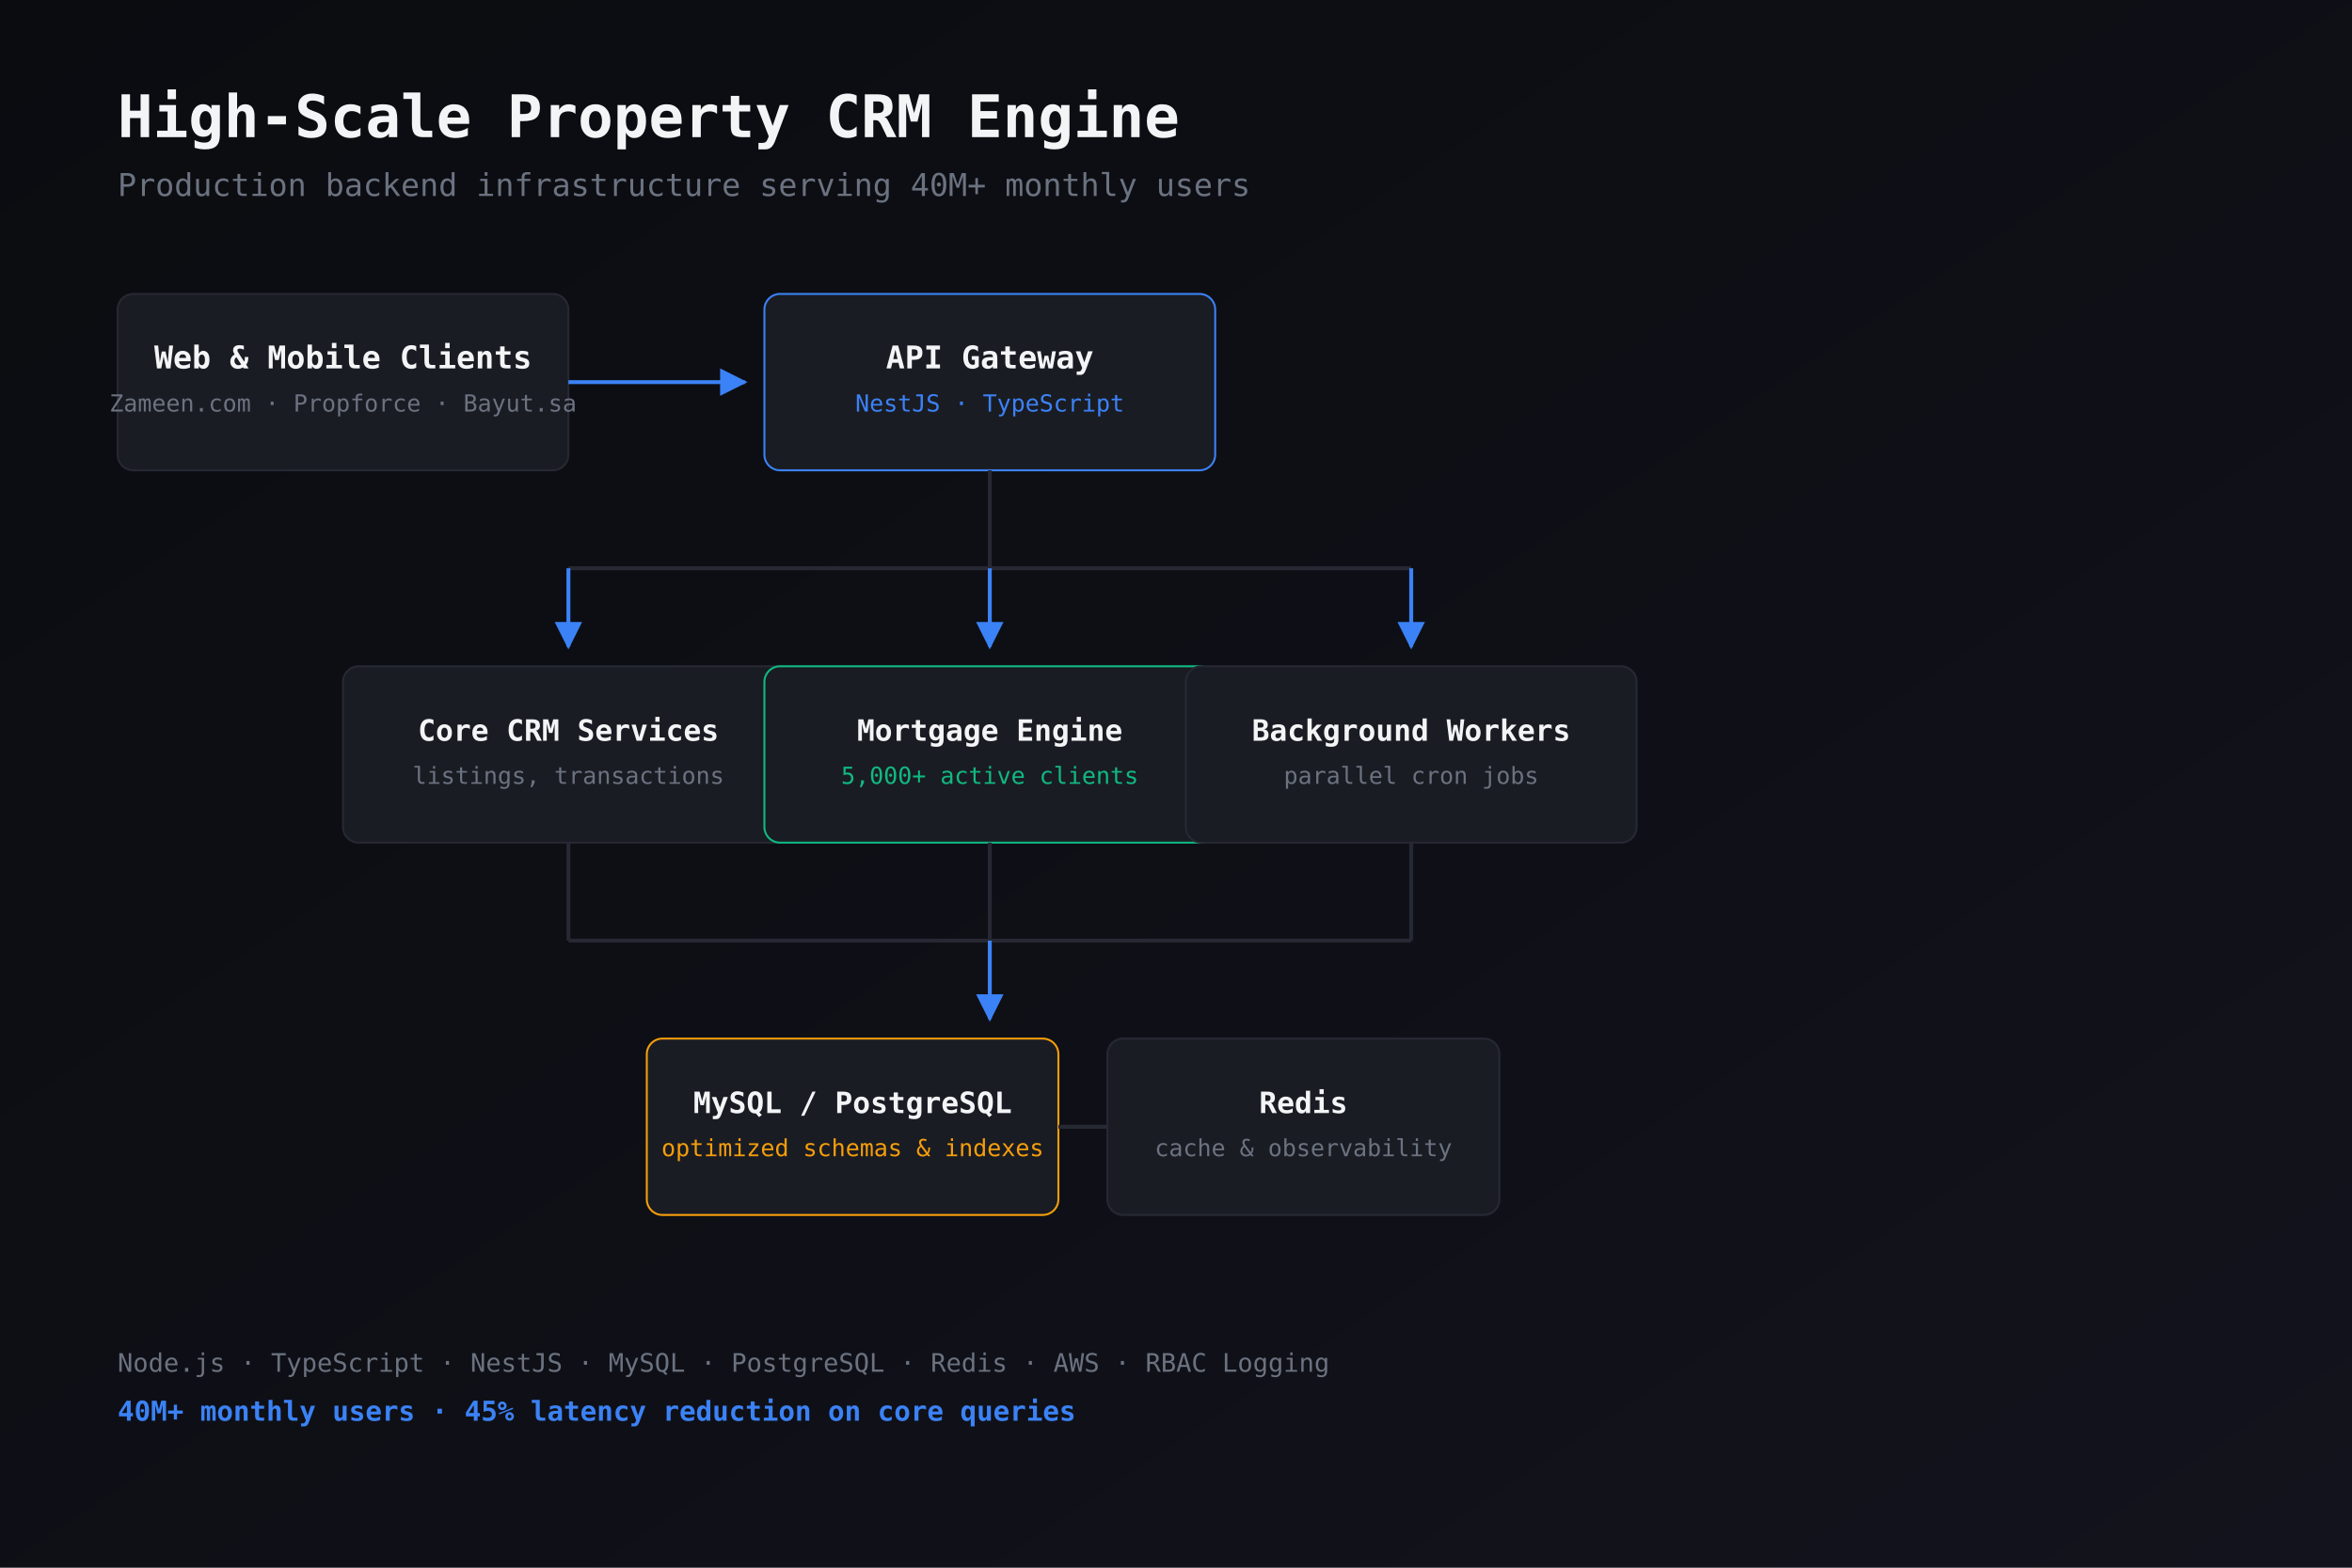
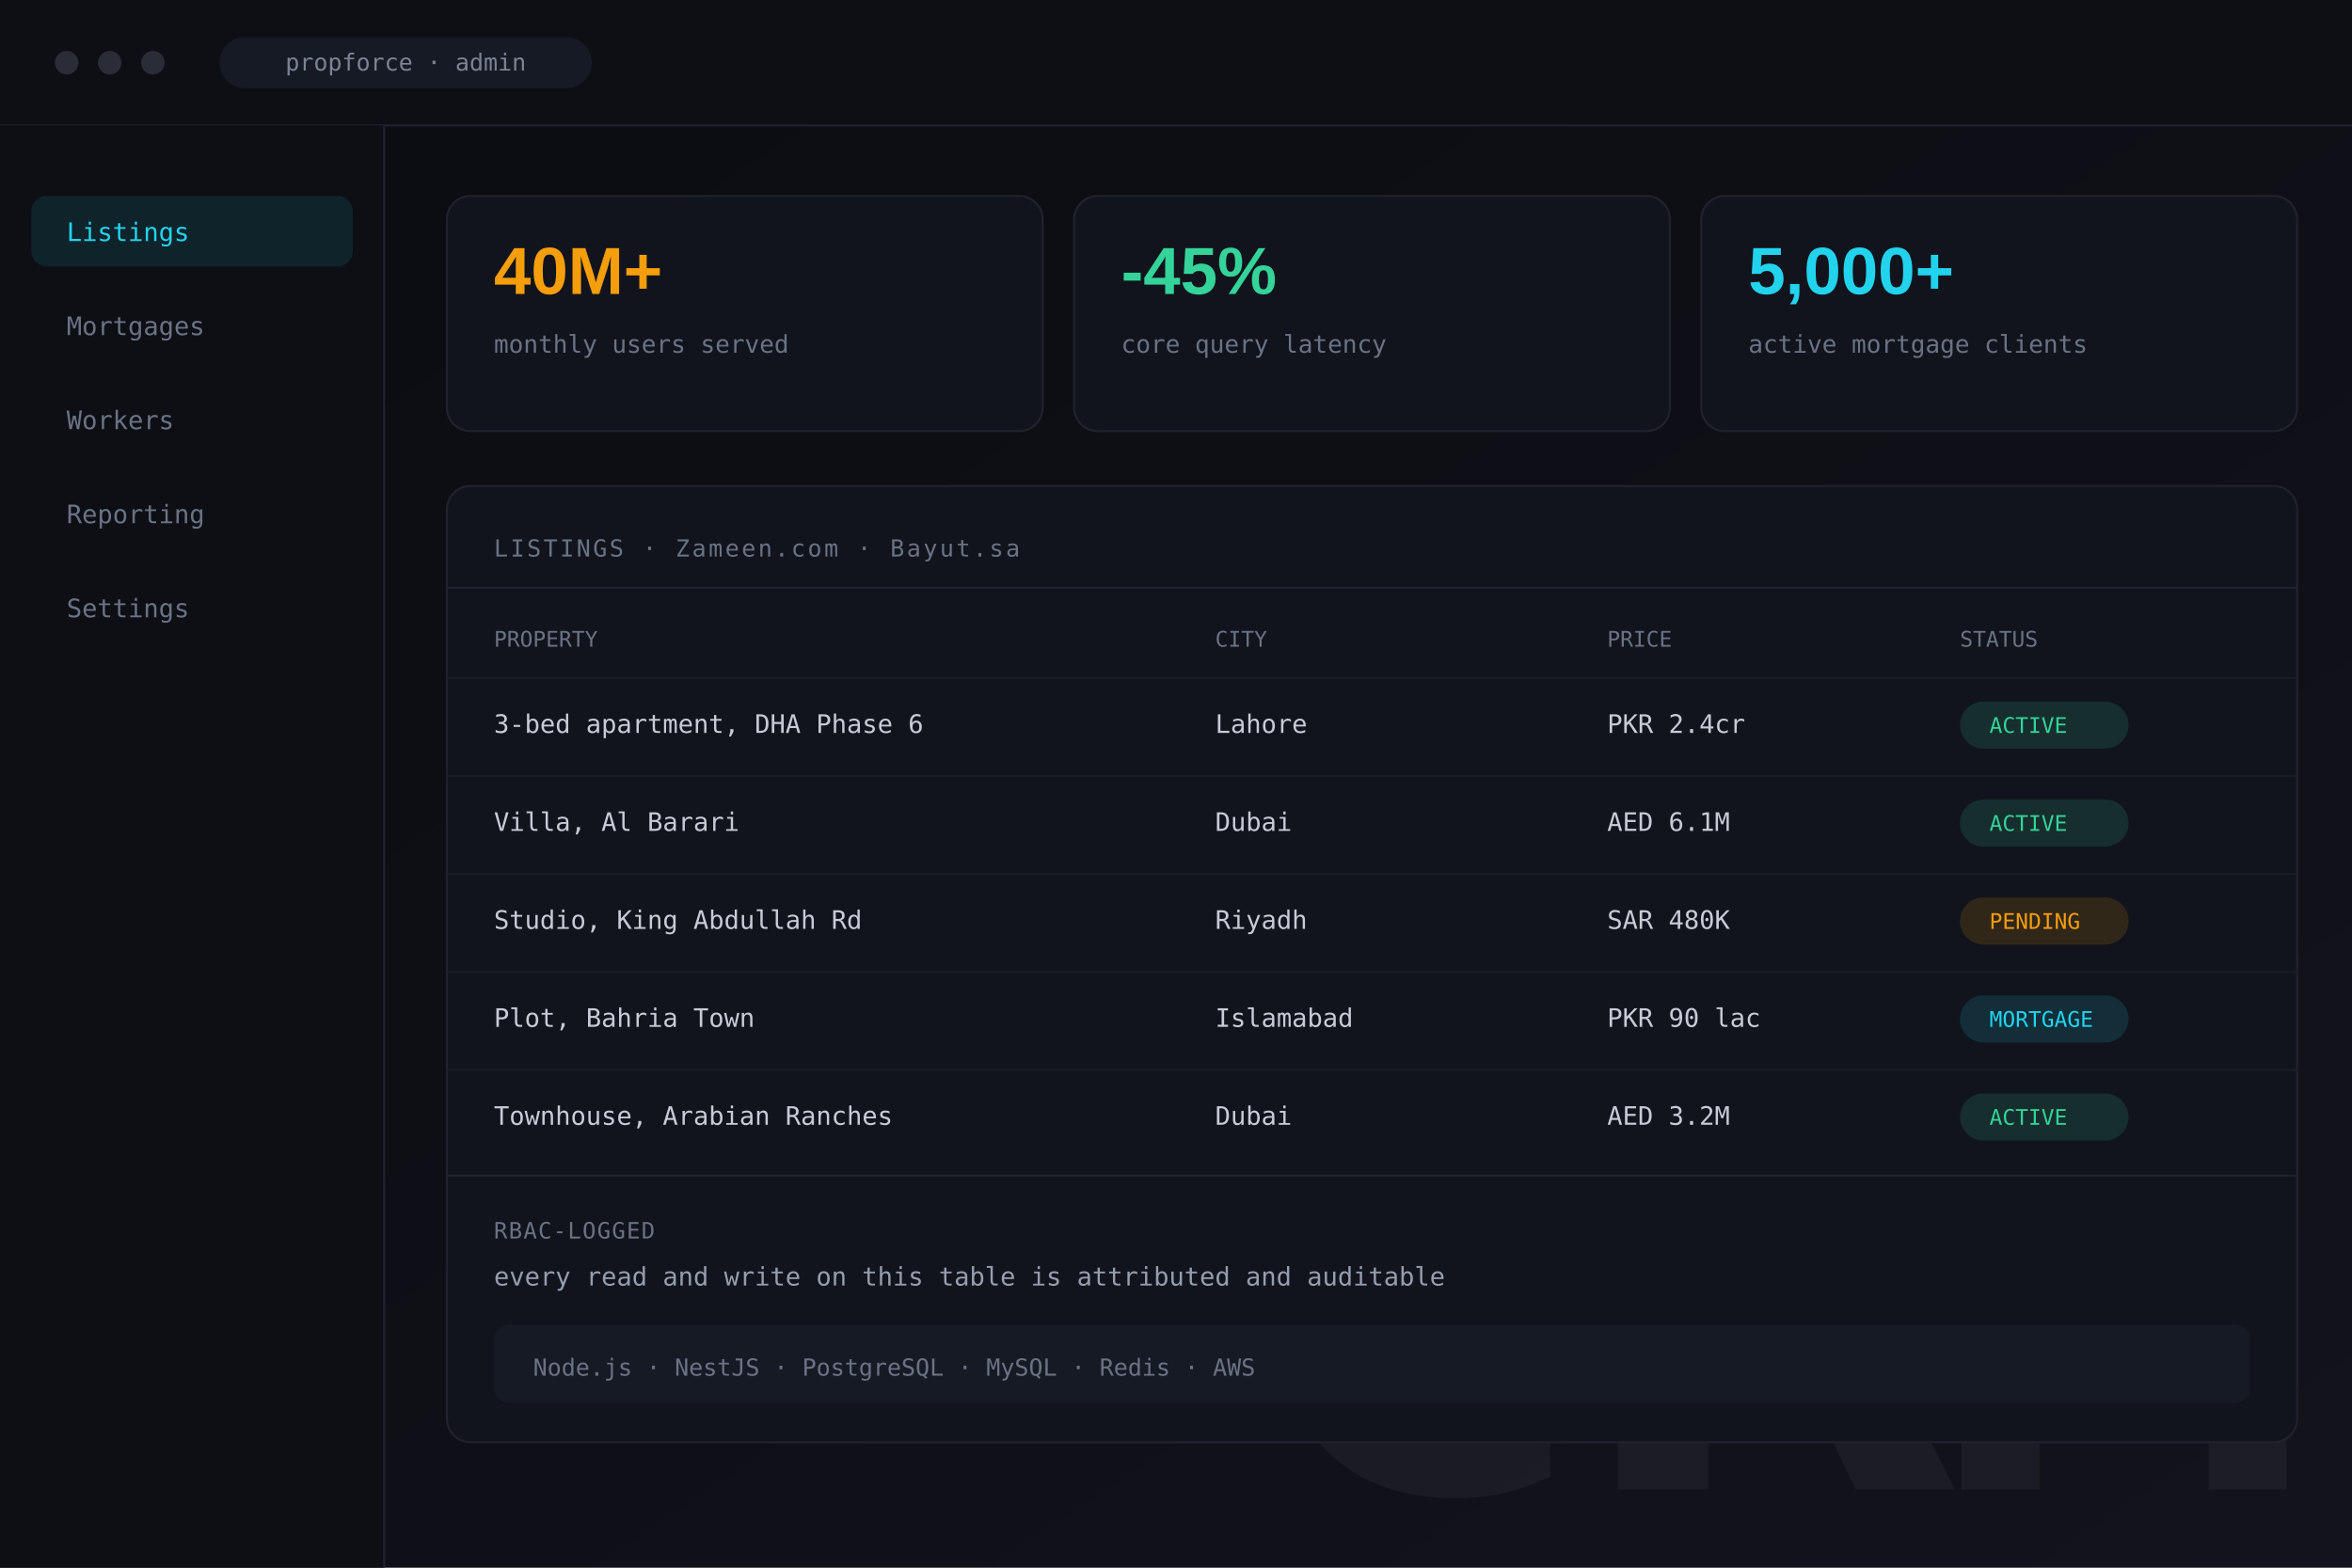
<svg xmlns="http://www.w3.org/2000/svg" viewBox="0 0 1200 800" font-family="JetBrains Mono, monospace">
  <defs>
-     <linearGradient id="bgC" x1="0" y1="0" x2="1" y2="1">
+     <linearGradient id="crmBg" x1="0" y1="0" x2="1" y2="1">
      <stop offset="0%" stop-color="#0b0c10" />
      <stop offset="100%" stop-color="#12131c" />
    </linearGradient>
-     <marker id="arrC" viewBox="0 0 10 10" refX="9" refY="5" markerWidth="7" markerHeight="7" orient="auto-start-reverse">
-       <path d="M0,0 L10,5 L0,10 z" fill="#3b82f6" />
-     </marker>
  </defs>
-   <rect width="1200" height="800" fill="url(#bgC)" />
-   <text x="60" y="70" fill="#f3f4f6" font-size="30" font-weight="700">High-Scale Property CRM Engine</text>
-   <text x="60" y="100" fill="#6b7280" font-size="16">Production backend infrastructure serving 40M+ monthly users</text>
-   <rect x="60" y="150" width="230" height="90" rx="8" fill="#1a1c23" stroke="#262833" />
-   <text x="175" y="188" fill="#f3f4f6" font-size="16" text-anchor="middle" font-weight="600">Web &amp; Mobile Clients</text>
-   <text x="175" y="210" fill="#6b7280" font-size="12" text-anchor="middle">Zameen.com · Propforce · Bayut.sa</text>
-   <line x1="290" y1="195" x2="380" y2="195" stroke="#3b82f6" stroke-width="2" marker-end="url(#arrC)" />
-   <rect x="390" y="150" width="230" height="90" rx="8" fill="#1a1c23" stroke="#3b82f6" />
-   <text x="505" y="188" fill="#f3f4f6" font-size="16" text-anchor="middle" font-weight="600">API Gateway</text>
-   <text x="505" y="210" fill="#3b82f6" font-size="12" text-anchor="middle">NestJS · TypeScript</text>
-   <line x1="505" y1="240" x2="505" y2="290" stroke="#262833" stroke-width="2" />
-   <line x1="290" y1="290" x2="720" y2="290" stroke="#262833" stroke-width="2" />
-   <line x1="290" y1="290" x2="290" y2="330" stroke="#3b82f6" stroke-width="2" marker-end="url(#arrC)" />
-   <line x1="505" y1="290" x2="505" y2="330" stroke="#3b82f6" stroke-width="2" marker-end="url(#arrC)" />
-   <line x1="720" y1="290" x2="720" y2="330" stroke="#3b82f6" stroke-width="2" marker-end="url(#arrC)" />
-   <rect x="175" y="340" width="230" height="90" rx="8" fill="#1a1c23" stroke="#262833" />
-   <text x="290" y="378" fill="#f3f4f6" font-size="15" text-anchor="middle" font-weight="600">Core CRM Services</text>
-   <text x="290" y="400" fill="#6b7280" font-size="12" text-anchor="middle">listings, transactions</text>
-   <rect x="390" y="340" width="230" height="90" rx="8" fill="#1a1c23" stroke="#10b981" />
-   <text x="505" y="378" fill="#f3f4f6" font-size="15" text-anchor="middle" font-weight="600">Mortgage Engine</text>
-   <text x="505" y="400" fill="#10b981" font-size="12" text-anchor="middle">5,000+ active clients</text>
-   <rect x="605" y="340" width="230" height="90" rx="8" fill="#1a1c23" stroke="#262833" />
-   <text x="720" y="378" fill="#f3f4f6" font-size="15" text-anchor="middle" font-weight="600">Background Workers</text>
-   <text x="720" y="400" fill="#6b7280" font-size="12" text-anchor="middle">parallel cron jobs</text>
-   <line x1="290" y1="430" x2="290" y2="480" stroke="#262833" stroke-width="2" />
-   <line x1="505" y1="430" x2="505" y2="480" stroke="#262833" stroke-width="2" />
-   <line x1="720" y1="430" x2="720" y2="480" stroke="#262833" stroke-width="2" />
-   <line x1="290" y1="480" x2="720" y2="480" stroke="#262833" stroke-width="2" />
-   <line x1="505" y1="480" x2="505" y2="520" stroke="#3b82f6" stroke-width="2" marker-end="url(#arrC)" />
-   <rect x="330" y="530" width="210" height="90" rx="8" fill="#1a1c23" stroke="#f59e0b" />
-   <text x="435" y="568" fill="#f3f4f6" font-size="15" text-anchor="middle" font-weight="600">MySQL / PostgreSQL</text>
-   <text x="435" y="590" fill="#f59e0b" font-size="12" text-anchor="middle">optimized schemas &amp; indexes</text>
-   <rect x="565" y="530" width="200" height="90" rx="8" fill="#1a1c23" stroke="#262833" />
-   <text x="665" y="568" fill="#f3f4f6" font-size="15" text-anchor="middle" font-weight="600">Redis</text>
-   <text x="665" y="590" fill="#6b7280" font-size="12" text-anchor="middle">cache &amp; observability</text>
-   <line x1="540" y1="575" x2="565" y2="575" stroke="#262833" stroke-width="2" />
-   <text x="60" y="700" fill="#6b7280" font-size="13">Node.js · TypeScript · NestJS · MySQL · PostgreSQL · Redis · AWS · RBAC Logging</text>
-   <text x="60" y="725" fill="#3b82f6" font-size="14" font-weight="600">40M+ monthly users · 45% latency reduction on core queries</text>
+   <rect width="1200" height="800" fill="url(#crmBg)" />
+   <rect x="0" y="0" width="1200" height="64" fill="#0d0f15" />
+   <line x1="0" y1="64" x2="1200" y2="64" stroke="#20232e" stroke-width="1" />
+   <circle cx="34" cy="32" r="6" fill="#2a2d38" />
+   <circle cx="56" cy="32" r="6" fill="#2a2d38" />
+   <circle cx="78" cy="32" r="6" fill="#2a2d38" />
+   <rect x="112" y="19" width="190" height="26" rx="13" fill="#161a24" />
+   <text x="207" y="36" fill="#7b8394" font-size="12" text-anchor="middle">propforce · admin</text>
+   <text x="1180" y="760" fill="#ffffff" opacity="0.045" font-size="320" font-weight="700" text-anchor="end" letter-spacing="-10">CRM</text>
+   <rect x="0" y="64" width="196" height="736" fill="#0d0f15" />
+   <line x1="196" y1="64" x2="196" y2="800" stroke="#20232e" />
+   <g font-size="13" fill="#6b7285">
+     <rect x="16" y="100" width="164" height="36" rx="8" fill="rgba(34,211,238,0.1)" />
+     <text x="34" y="123" fill="#22d3ee">Listings</text>
+     <text x="34" y="171">Mortgages</text>
+     <text x="34" y="219">Workers</text>
+     <text x="34" y="267">Reporting</text>
+     <text x="34" y="315">Settings</text>
+   </g>
+   <g font-family="Arial, sans-serif">
+     <rect x="228" y="100" width="304" height="120" rx="12" fill="#11141c" stroke="#20232e" />
+     <text x="252" y="150" fill="#f59e0b" font-size="34" font-weight="700">40M+</text>
+     <text x="252" y="180" fill="#6b7285" font-size="12.5" font-family="JetBrains Mono, monospace">monthly users served</text>
+     <rect x="548" y="100" width="304" height="120" rx="12" fill="#11141c" stroke="#20232e" />
+     <text x="572" y="150" fill="#34d399" font-size="34" font-weight="700">-45%</text>
+     <text x="572" y="180" fill="#6b7285" font-size="12.5" font-family="JetBrains Mono, monospace">core query latency</text>
+     <rect x="868" y="100" width="304" height="120" rx="12" fill="#11141c" stroke="#20232e" />
+     <text x="892" y="150" fill="#22d3ee" font-size="34" font-weight="700">5,000+</text>
+     <text x="892" y="180" fill="#6b7285" font-size="12.5" font-family="JetBrains Mono, monospace">active mortgage clients</text>
+   </g>
+   <rect x="228" y="248" width="944" height="488" rx="12" fill="#11141c" stroke="#20232e" />
+   <text x="252" y="284" fill="#6b7285" font-size="12" letter-spacing="1.2">LISTINGS · Zameen.com · Bayut.sa</text>
+   <line x1="228" y1="300" x2="1172" y2="300" stroke="#20232e" />
+   <g font-size="13" fill="#c7cbd6">
+     <text x="252" y="330" fill="#6b7285" font-size="11">PROPERTY</text>
+     <text x="620" y="330" fill="#6b7285" font-size="11">CITY</text>
+     <text x="820" y="330" fill="#6b7285" font-size="11">PRICE</text>
+     <text x="1000" y="330" fill="#6b7285" font-size="11">STATUS</text>
+     <line x1="228" y1="346" x2="1172" y2="346" stroke="#1a1c23" />
+     <text x="252" y="374">3-bed apartment, DHA Phase 6</text>
+     <text x="620" y="374">Lahore</text>
+     <text x="820" y="374">PKR 2.4cr</text>
+     <rect x="1000" y="358" width="86" height="24" rx="12" fill="rgba(52,211,153,0.14)" />
+     <text x="1015" y="374" fill="#34d399" font-size="11">ACTIVE</text>
+     <line x1="228" y1="396" x2="1172" y2="396" stroke="#1a1c23" />
+     <text x="252" y="424">Villa, Al Barari</text>
+     <text x="620" y="424">Dubai</text>
+     <text x="820" y="424">AED 6.1M</text>
+     <rect x="1000" y="408" width="86" height="24" rx="12" fill="rgba(52,211,153,0.14)" />
+     <text x="1015" y="424" fill="#34d399" font-size="11">ACTIVE</text>
+     <line x1="228" y1="446" x2="1172" y2="446" stroke="#1a1c23" />
+     <text x="252" y="474">Studio, King Abdullah Rd</text>
+     <text x="620" y="474">Riyadh</text>
+     <text x="820" y="474">SAR 480K</text>
+     <rect x="1000" y="458" width="86" height="24" rx="12" fill="rgba(245,158,11,0.14)" />
+     <text x="1015" y="474" fill="#f59e0b" font-size="11">PENDING</text>
+     <line x1="228" y1="496" x2="1172" y2="496" stroke="#1a1c23" />
+     <text x="252" y="524">Plot, Bahria Town</text>
+     <text x="620" y="524">Islamabad</text>
+     <text x="820" y="524">PKR 90 lac</text>
+     <rect x="1000" y="508" width="86" height="24" rx="12" fill="rgba(34,211,238,0.14)" />
+     <text x="1015" y="524" fill="#22d3ee" font-size="11">MORTGAGE</text>
+     <line x1="228" y1="546" x2="1172" y2="546" stroke="#1a1c23" />
+     <text x="252" y="574">Townhouse, Arabian Ranches</text>
+     <text x="620" y="574">Dubai</text>
+     <text x="820" y="574">AED 3.2M</text>
+     <rect x="1000" y="558" width="86" height="24" rx="12" fill="rgba(52,211,153,0.14)" />
+     <text x="1015" y="574" fill="#34d399" font-size="11">ACTIVE</text>
+   </g>
+   <line x1="228" y1="600" x2="1172" y2="600" stroke="#20232e" />
+   <text x="252" y="632" fill="#6b7285" font-size="11.5" letter-spacing="0.6">RBAC-LOGGED</text>
+   <text x="252" y="656" fill="#969db0" font-size="13">every read and write on this table is attributed and auditable</text>
+   <g font-family="Arial, sans-serif">
+     <rect x="252" y="676" width="896" height="40" rx="8" fill="#161a24" />
+     <text x="272" y="702" fill="#6b7285" font-size="12" font-family="JetBrains Mono, monospace">Node.js · NestJS · PostgreSQL · MySQL · Redis · AWS</text>
+   </g>
</svg>
